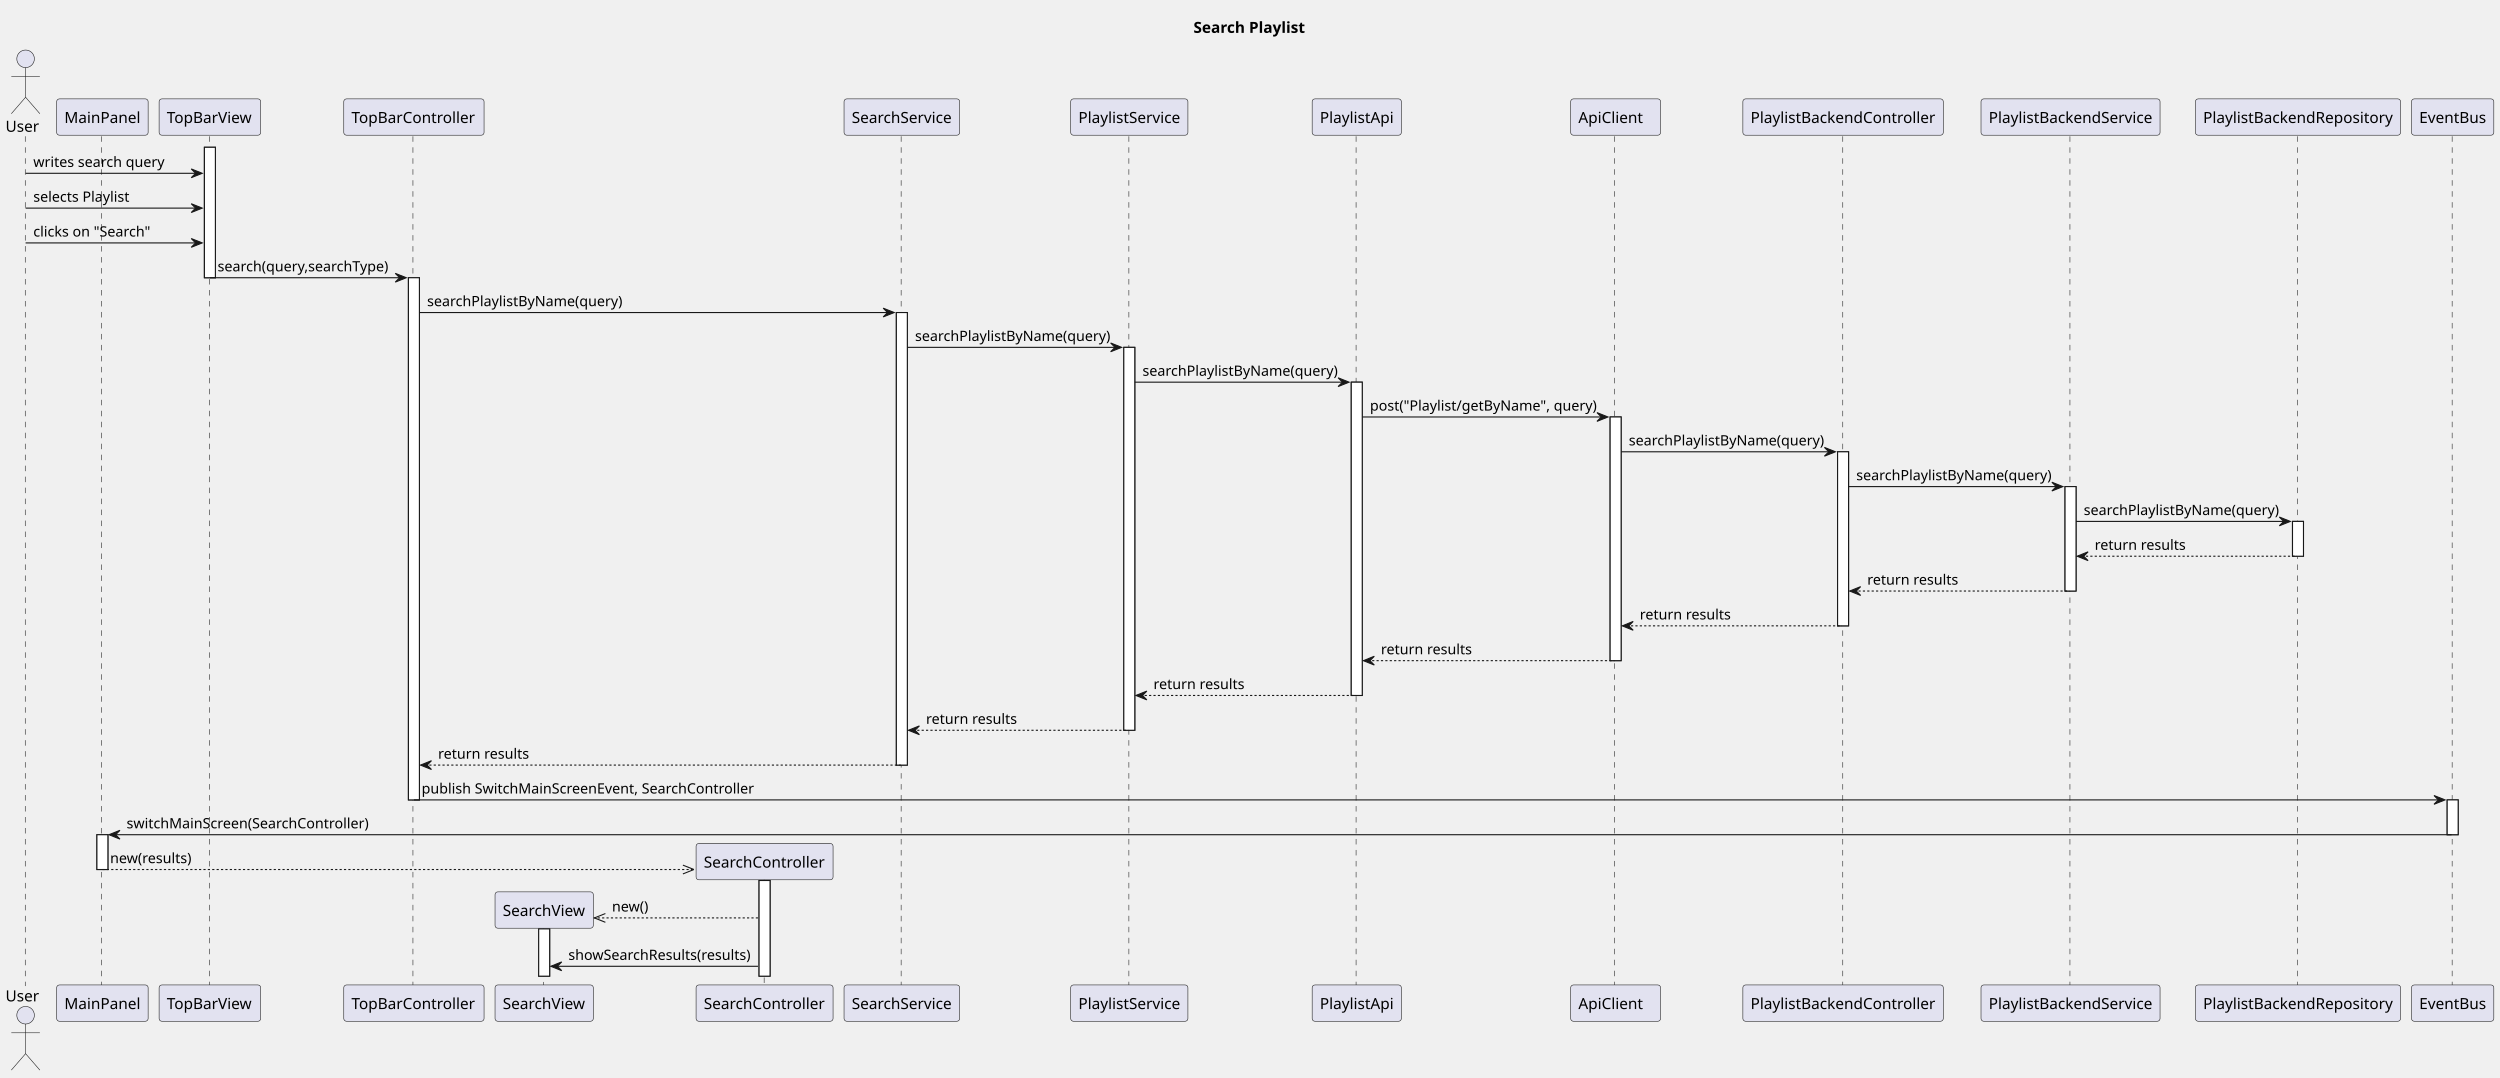
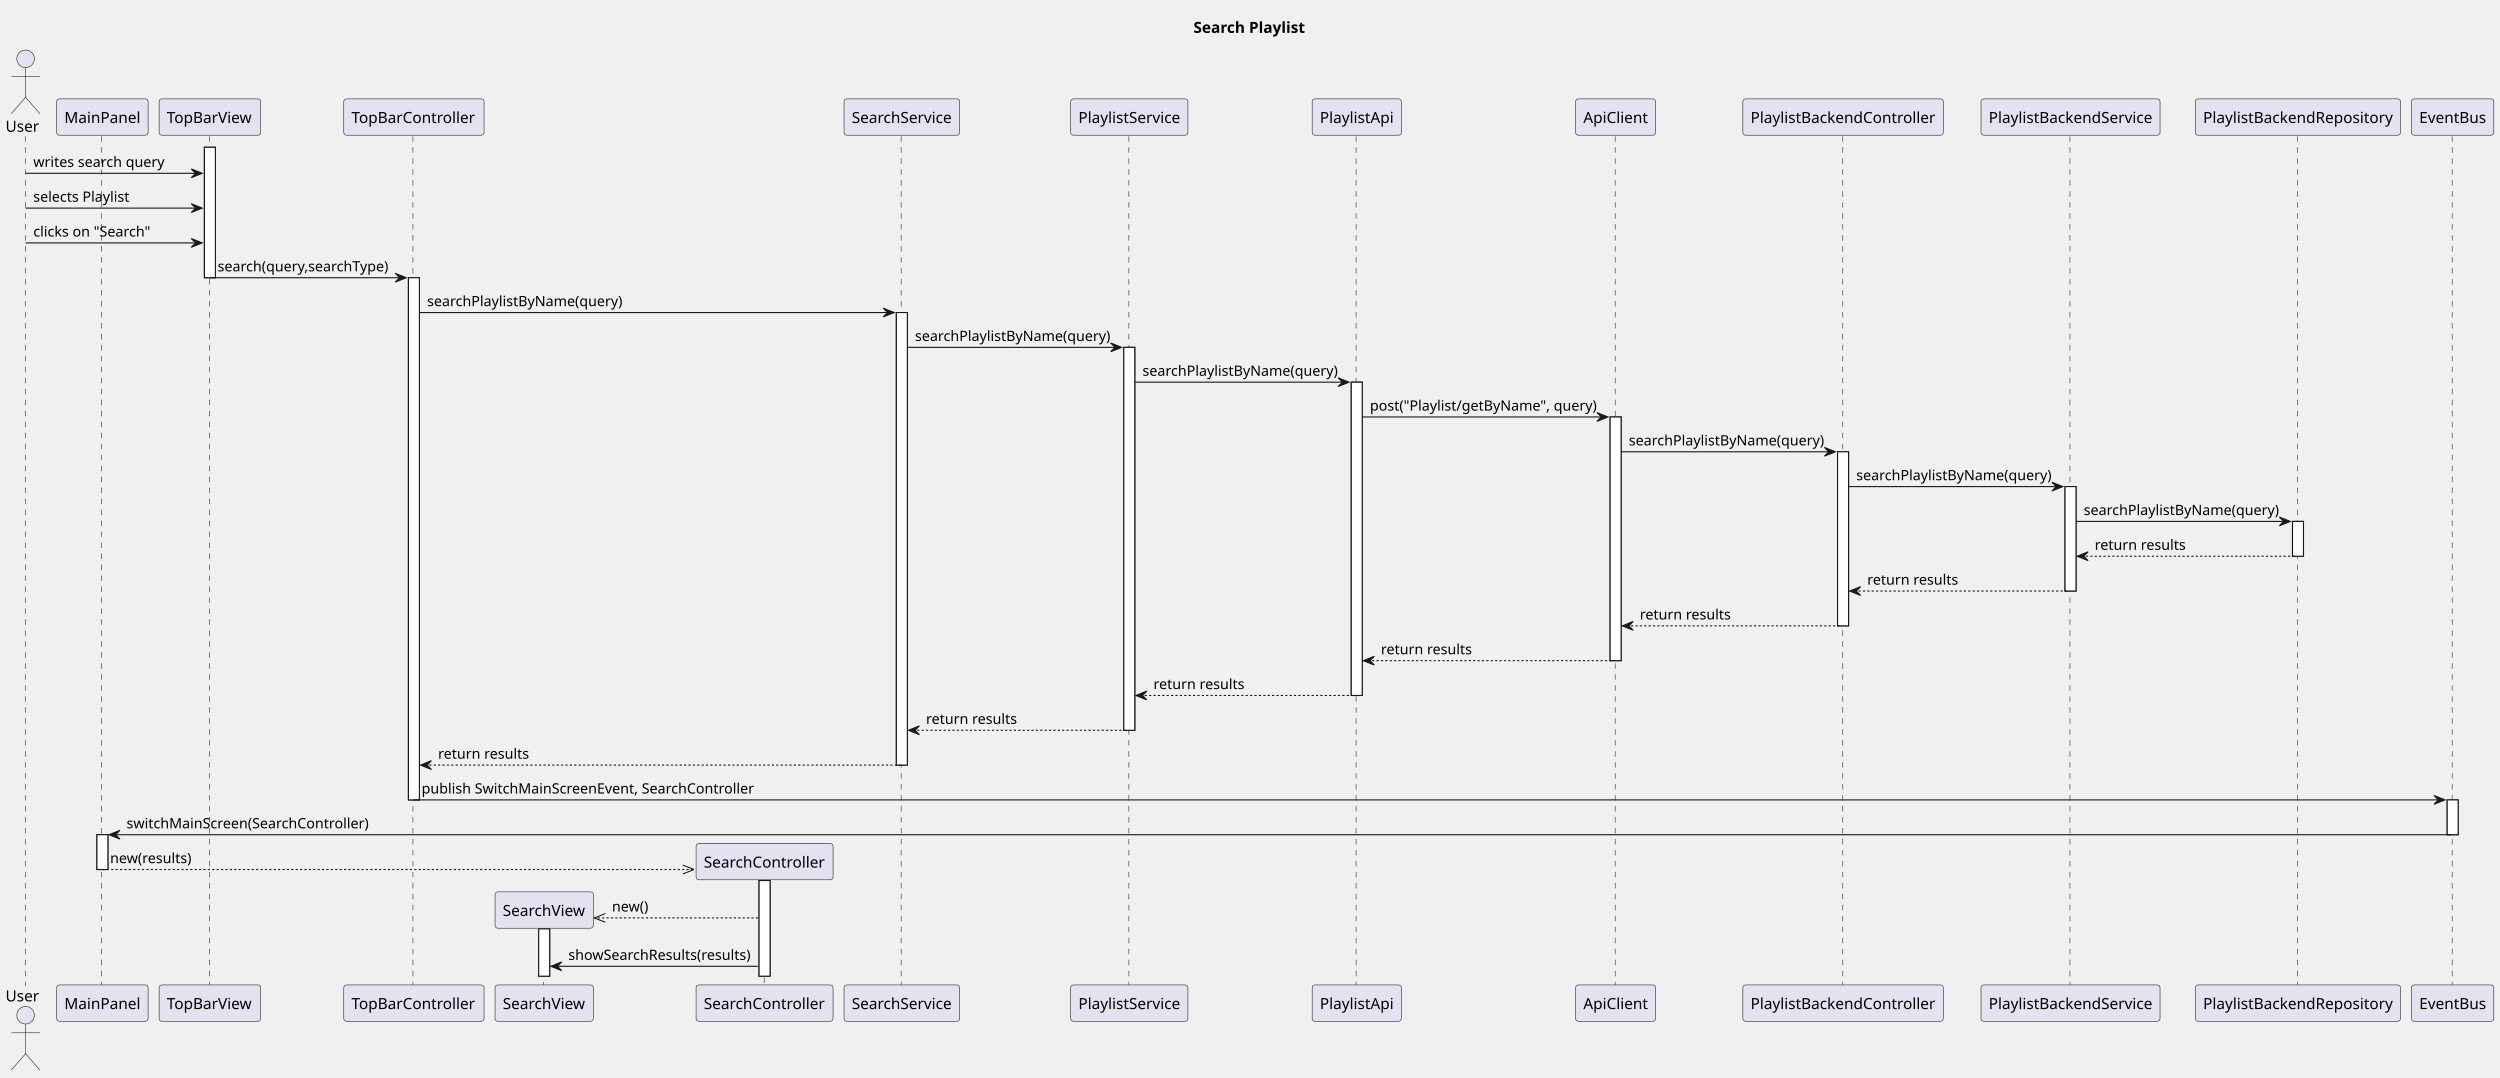
<svg xmlns="http://www.w3.org/2000/svg" contentStyleType="text/css" data-diagram-type="SEQUENCE" height="981px" preserveAspectRatio="none" style="width:2277px;height:981px;background:#FFFFFF;" version="1.1" viewBox="0 0 2277 981" width="2277px" zoomAndPan="magnify">
  <defs />
  <g>
    <text fill="#000000" font-family="sans-serif" font-size="14" font-weight="bold" lengthAdjust="spacing" textLength="101.388" x="1086.99" y="29.966">Search Playlist</text>
    <g>
      <rect fill="#FFFFFF" height="31.706" style="stroke:#181818;stroke-width:1;" width="10" x="88.268" y="760.256" />
    </g>
    <g>
      <rect fill="#FFFFFF" height="118.824" style="stroke:#181818;stroke-width:1;" width="10" x="186.173" y="134.136" />
    </g>
    <g>
      <rect fill="#FFFFFF" height="475.59" style="stroke:#181818;stroke-width:1;" width="10" x="371.993" y="252.96" />
    </g>
    <g>
      <rect fill="#FFFFFF" height="43.068" style="stroke:#181818;stroke-width:1;" width="10" x="490.632" y="846.03" />
    </g>
    <g>
      <rect fill="#FFFFFF" height="87.136" style="stroke:#181818;stroke-width:1;" width="10" x="691.37" y="801.962" />
    </g>
    <g>
      <rect fill="#FFFFFF" height="412.178" style="stroke:#181818;stroke-width:1;" width="10" x="816.401" y="284.666" />
    </g>
    <g>
      <rect fill="#FFFFFF" height="348.766" style="stroke:#181818;stroke-width:1;" width="10" x="1023.566" y="316.372" />
    </g>
    <g>
      <rect fill="#FFFFFF" height="285.354" style="stroke:#181818;stroke-width:1;" width="10" x="1230.731" y="348.078" />
    </g>
    <g>
      <rect fill="#FFFFFF" height="221.942" style="stroke:#181818;stroke-width:1;" width="10" x="1466.509" y="379.784" />
    </g>
    <g>
      <rect fill="#FFFFFF" height="158.53" style="stroke:#181818;stroke-width:1;" width="10" x="1673.675" y="411.49" />
    </g>
    <g>
      <rect fill="#FFFFFF" height="95.118" style="stroke:#181818;stroke-width:1;" width="10" x="1880.84" y="443.196" />
    </g>
    <g>
      <rect fill="#FFFFFF" height="31.706" style="stroke:#181818;stroke-width:1;" width="10" x="2088.005" y="474.902" />
    </g>
    <g>
      <rect fill="#FFFFFF" height="31.706" style="stroke:#181818;stroke-width:1;" width="10" x="2228.89" y="728.55" />
    </g>
    <g class="participant-lifeline" data-entity-uid="part1" data-qualified-name="User" id="part1-lifeline">
      <g>
        <rect fill="#000000" fill-opacity="0" height="773.962" width="8" x="19.309" y="124.136" />
        <line style="stroke:#181818;stroke-width:0.5;stroke-dasharray:5,5;" x1="23" x2="23" y1="124.136" y2="898.098" />
      </g>
    </g>
    <g class="participant-lifeline" data-entity-uid="part2" data-qualified-name="MainPanel" id="part2-lifeline">
      <g>
        <rect fill="#000000" fill-opacity="0" height="773.962" width="8" x="89.268" y="124.136" />
        <line style="stroke:#181818;stroke-width:0.5;stroke-dasharray:5,5;" x1="92.618" x2="92.618" y1="124.136" y2="898.098" />
      </g>
    </g>
    <g class="participant-lifeline" data-entity-uid="part3" data-qualified-name="TopBarView" id="part3-lifeline">
      <g>
        <rect fill="#000000" fill-opacity="0" height="773.962" width="8" x="187.173" y="124.136" />
        <line style="stroke:#181818;stroke-width:0.5;stroke-dasharray:5,5;" x1="190.918" x2="190.918" y1="124.136" y2="898.098" />
      </g>
    </g>
    <g class="participant-lifeline" data-entity-uid="part4" data-qualified-name="TopBarController" id="part4-lifeline">
      <g>
        <rect fill="#000000" fill-opacity="0" height="773.962" width="8" x="372.993" y="124.136" />
        <line style="stroke:#181818;stroke-width:0.5;stroke-dasharray:5,5;" x1="376.104" x2="376.104" y1="124.136" y2="898.098" />
      </g>
    </g>
    <g class="participant-lifeline" data-entity-uid="part5" data-qualified-name="SearchView" id="part5-lifeline">
      <g>
        <rect fill="#000000" fill-opacity="0" height="53.74" width="8" x="491.632" y="844.358" />
        <line style="stroke:#181818;stroke-width:0.5;stroke-dasharray:5,5;" x1="494.881" x2="494.881" y1="844.358" y2="898.098" />
      </g>
    </g>
    <g class="participant-lifeline" data-entity-uid="part6" data-qualified-name="SearchController" id="part6-lifeline">
      <g>
        <rect fill="#000000" fill-opacity="0" height="97.808" width="8" x="692.37" y="800.29" />
        <line style="stroke:#181818;stroke-width:0.5;stroke-dasharray:5,5;" x1="695.987" x2="695.987" y1="800.29" y2="898.098" />
      </g>
    </g>
    <g class="participant-lifeline" data-entity-uid="part7" data-qualified-name="SearchService" id="part7-lifeline">
      <g>
        <rect fill="#000000" fill-opacity="0" height="773.962" width="8" x="817.401" y="124.136" />
        <line style="stroke:#181818;stroke-width:0.5;stroke-dasharray:5,5;" x1="820.754" x2="820.754" y1="124.136" y2="898.098" />
      </g>
    </g>
    <g class="participant-lifeline" data-entity-uid="part8" data-qualified-name="PlaylistService" id="part8-lifeline">
      <g>
        <rect fill="#000000" fill-opacity="0" height="773.962" width="8" x="1024.566" y="124.136" />
        <line style="stroke:#181818;stroke-width:0.5;stroke-dasharray:5,5;" x1="1028.184" x2="1028.184" y1="124.136" y2="898.098" />
      </g>
    </g>
    <g class="participant-lifeline" data-entity-uid="part9" data-qualified-name="PlaylistApi" id="part9-lifeline">
      <g>
        <rect fill="#000000" fill-opacity="0" height="773.962" width="8" x="1231.731" y="124.136" />
        <line style="stroke:#181818;stroke-width:0.5;stroke-dasharray:5,5;" x1="1235.117" x2="1235.117" y1="124.136" y2="898.098" />
      </g>
    </g>
    <g class="participant-lifeline" data-entity-uid="part10" data-qualified-name="ApiClient" id="part10-lifeline">
      <g>
        <rect fill="#000000" fill-opacity="0" height="773.962" width="8" x="1467.509" y="124.136" />
-         <line style="stroke:#181818;stroke-width:0.5;stroke-dasharray:5,5;" x1="1470.574" x2="1470.574" y1="124.136" y2="898.098" />
+         <line style="stroke:#181818;stroke-width:0.5;stroke-dasharray:5,5;" x1="1471.089" x2="1471.089" y1="124.136" y2="898.098" />
      </g>
    </g>
    <g class="participant-lifeline" data-entity-uid="part11" data-qualified-name="PlaylistBackendController" id="part11-lifeline">
      <g>
        <rect fill="#000000" fill-opacity="0" height="773.962" width="8" x="1674.675" y="124.136" />
        <line style="stroke:#181818;stroke-width:0.5;stroke-dasharray:5,5;" x1="1678.402" x2="1678.402" y1="124.136" y2="898.098" />
      </g>
    </g>
    <g class="participant-lifeline" data-entity-uid="part12" data-qualified-name="PlaylistBackendService" id="part12-lifeline">
      <g>
        <rect fill="#000000" fill-opacity="0" height="773.962" width="8" x="1881.84" y="124.136" />
        <line style="stroke:#181818;stroke-width:0.5;stroke-dasharray:5,5;" x1="1885.304" x2="1885.304" y1="124.136" y2="898.098" />
      </g>
    </g>
    <g class="participant-lifeline" data-entity-uid="part13" data-qualified-name="PlaylistBackendRepository" id="part13-lifeline">
      <g>
        <rect fill="#000000" fill-opacity="0" height="773.962" width="8" x="2089.005" y="124.136" />
        <line style="stroke:#181818;stroke-width:0.5;stroke-dasharray:5,5;" x1="2092.597" x2="2092.597" y1="124.136" y2="898.098" />
      </g>
    </g>
    <g class="participant-lifeline" data-entity-uid="part14" data-qualified-name="EventBus" id="part14-lifeline">
      <g>
        <rect fill="#000000" fill-opacity="0" height="773.962" width="8" x="2229.89" y="124.136" />
        <line style="stroke:#181818;stroke-width:0.5;stroke-dasharray:5,5;" x1="2233.413" x2="2233.413" y1="124.136" y2="898.098" />
      </g>
    </g>
    <g class="participant participant-head" data-entity-uid="part1" data-qualified-name="User" id="part1-head">
      <text fill="#000000" font-family="sans-serif" font-size="14" lengthAdjust="spacing" textLength="30.618" x="5" y="120.034">User</text>
      <ellipse cx="23.309" cy="53.568" fill="#E2E2F0" rx="8" ry="8" style="stroke:#181818;stroke-width:0.5;" />
      <path d="M23.309,61.568 L23.309,88.568 M10.309,69.568 L36.309,69.568 M23.309,88.568 L10.309,103.568 M23.309,88.568 L36.309,103.568" fill="none" style="stroke:#181818;stroke-width:0.5;" />
    </g>
    <g class="participant participant-tail" data-entity-uid="part1" data-qualified-name="User" id="part1-tail">
      <text fill="#000000" font-family="sans-serif" font-size="14" lengthAdjust="spacing" textLength="30.618" x="5" y="912.064">User</text>
      <ellipse cx="23.309" cy="924.666" fill="#E2E2F0" rx="8" ry="8" style="stroke:#181818;stroke-width:0.5;" />
      <path d="M23.309,932.666 L23.309,959.666 M10.309,940.666 L36.309,940.666 M23.309,959.666 L10.309,974.666 M23.309,959.666 L36.309,974.666" fill="none" style="stroke:#181818;stroke-width:0.5;" />
    </g>
    <g class="participant participant-head" data-entity-uid="part2" data-qualified-name="MainPanel" id="part2-head">
      <rect fill="#E2E2F0" height="33.068" rx="2.5" ry="2.5" style="stroke:#181818;stroke-width:0.5;" width="83.3" x="51.618" y="90.068" />
      <text fill="#000000" font-family="sans-serif" font-size="14" lengthAdjust="spacing" textLength="69.3" x="58.618" y="112.034">MainPanel</text>
    </g>
    <g class="participant participant-tail" data-entity-uid="part2" data-qualified-name="MainPanel" id="part2-tail">
      <rect fill="#E2E2F0" height="33.068" rx="2.5" ry="2.5" style="stroke:#181818;stroke-width:0.5;" width="83.3" x="51.618" y="897.098" />
      <text fill="#000000" font-family="sans-serif" font-size="14" lengthAdjust="spacing" textLength="69.3" x="58.618" y="919.064">MainPanel</text>
    </g>
    <g class="participant participant-head" data-entity-uid="part3" data-qualified-name="TopBarView" id="part3-head">
      <rect fill="#E2E2F0" height="33.068" rx="2.5" ry="2.5" style="stroke:#181818;stroke-width:0.5;" width="92.512" x="144.918" y="90.068" />
      <text fill="#000000" font-family="sans-serif" font-size="14" lengthAdjust="spacing" textLength="78.512" x="151.918" y="112.034">TopBarView</text>
    </g>
    <g class="participant participant-tail" data-entity-uid="part3" data-qualified-name="TopBarView" id="part3-tail">
      <rect fill="#E2E2F0" height="33.068" rx="2.5" ry="2.5" style="stroke:#181818;stroke-width:0.5;" width="92.512" x="144.918" y="897.098" />
      <text fill="#000000" font-family="sans-serif" font-size="14" lengthAdjust="spacing" textLength="78.512" x="151.918" y="919.064">TopBarView</text>
    </g>
    <g class="participant participant-head" data-entity-uid="part4" data-qualified-name="TopBarController" id="part4-head">
      <rect fill="#E2E2F0" height="33.068" rx="2.5" ry="2.5" style="stroke:#181818;stroke-width:0.5;" width="127.778" x="313.104" y="90.068" />
      <text fill="#000000" font-family="sans-serif" font-size="14" lengthAdjust="spacing" textLength="113.778" x="320.104" y="112.034">TopBarController</text>
    </g>
    <g class="participant participant-tail" data-entity-uid="part4" data-qualified-name="TopBarController" id="part4-tail">
      <rect fill="#E2E2F0" height="33.068" rx="2.5" ry="2.5" style="stroke:#181818;stroke-width:0.5;" width="127.778" x="313.104" y="897.098" />
      <text fill="#000000" font-family="sans-serif" font-size="14" lengthAdjust="spacing" textLength="113.778" x="320.104" y="919.064">TopBarController</text>
    </g>
    <g class="participant participant-tail" data-entity-uid="part5" data-qualified-name="SearchView" id="part5-tail">
      <rect fill="#E2E2F0" height="33.068" rx="2.5" ry="2.5" style="stroke:#181818;stroke-width:0.5;" width="89.502" x="450.881" y="897.098" />
      <text fill="#000000" font-family="sans-serif" font-size="14" lengthAdjust="spacing" textLength="75.502" x="457.881" y="919.064">SearchView</text>
    </g>
    <g class="participant participant-tail" data-entity-uid="part6" data-qualified-name="SearchController" id="part6-tail">
      <rect fill="#E2E2F0" height="33.068" rx="2.5" ry="2.5" style="stroke:#181818;stroke-width:0.5;" width="124.768" x="633.987" y="897.098" />
      <text fill="#000000" font-family="sans-serif" font-size="14" lengthAdjust="spacing" textLength="110.768" x="640.987" y="919.064">SearchController</text>
    </g>
    <g class="participant participant-head" data-entity-uid="part7" data-qualified-name="SearchService" id="part7-head">
      <rect fill="#E2E2F0" height="33.068" rx="2.5" ry="2.5" style="stroke:#181818;stroke-width:0.5;" width="105.294" x="768.754" y="90.068" />
      <text fill="#000000" font-family="sans-serif" font-size="14" lengthAdjust="spacing" textLength="91.294" x="775.754" y="112.034">SearchService</text>
    </g>
    <g class="participant participant-tail" data-entity-uid="part7" data-qualified-name="SearchService" id="part7-tail">
      <rect fill="#E2E2F0" height="33.068" rx="2.5" ry="2.5" style="stroke:#181818;stroke-width:0.5;" width="105.294" x="768.754" y="897.098" />
      <text fill="#000000" font-family="sans-serif" font-size="14" lengthAdjust="spacing" textLength="91.294" x="775.754" y="919.064">SearchService</text>
    </g>
    <g class="participant participant-head" data-entity-uid="part8" data-qualified-name="PlaylistService" id="part8-head">
      <rect fill="#E2E2F0" height="33.068" rx="2.5" ry="2.5" style="stroke:#181818;stroke-width:0.5;" width="106.764" x="975.184" y="90.068" />
      <text fill="#000000" font-family="sans-serif" font-size="14" lengthAdjust="spacing" textLength="92.764" x="982.184" y="112.034">PlaylistService</text>
    </g>
    <g class="participant participant-tail" data-entity-uid="part8" data-qualified-name="PlaylistService" id="part8-tail">
      <rect fill="#E2E2F0" height="33.068" rx="2.5" ry="2.5" style="stroke:#181818;stroke-width:0.5;" width="106.764" x="975.184" y="897.098" />
      <text fill="#000000" font-family="sans-serif" font-size="14" lengthAdjust="spacing" textLength="92.764" x="982.184" y="919.064">PlaylistService</text>
    </g>
    <g class="participant participant-head" data-entity-uid="part9" data-qualified-name="PlaylistApi" id="part9-head">
      <rect fill="#E2E2F0" height="33.068" rx="2.5" ry="2.5" style="stroke:#181818;stroke-width:0.5;" width="81.228" x="1195.117" y="90.068" />
      <text fill="#000000" font-family="sans-serif" font-size="14" lengthAdjust="spacing" textLength="67.228" x="1202.117" y="112.034">PlaylistApi</text>
    </g>
    <g class="participant participant-tail" data-entity-uid="part9" data-qualified-name="PlaylistApi" id="part9-tail">
      <rect fill="#E2E2F0" height="33.068" rx="2.5" ry="2.5" style="stroke:#181818;stroke-width:0.5;" width="81.228" x="1195.117" y="897.098" />
      <text fill="#000000" font-family="sans-serif" font-size="14" lengthAdjust="spacing" textLength="67.228" x="1202.117" y="919.064">PlaylistApi</text>
    </g>
    <g class="participant participant-head" data-entity-uid="part10" data-qualified-name="ApiClient" id="part10-head">
-       <rect fill="#E2E2F0" height="33.068" rx="2.5" ry="2.5" style="stroke:#181818;stroke-width:0.5;" width="81.872" x="1430.574" y="90.068" />
-       <text fill="#000000" font-family="sans-serif" font-size="14" lengthAdjust="spacing" textLength="67.872" x="1437.574" y="112.034">ApiClient</text>
+       <rect fill="#E2E2F0" height="33.068" rx="2.5" ry="2.5" style="stroke:#181818;stroke-width:0.5;" width="72.842" x="1435.089" y="90.068" />
+       <text fill="#000000" font-family="sans-serif" font-size="14" lengthAdjust="spacing" textLength="58.842" x="1442.089" y="112.034">ApiClient</text>
    </g>
    <g class="participant participant-tail" data-entity-uid="part10" data-qualified-name="ApiClient" id="part10-tail">
-       <rect fill="#E2E2F0" height="33.068" rx="2.5" ry="2.5" style="stroke:#181818;stroke-width:0.5;" width="81.872" x="1430.574" y="897.098" />
-       <text fill="#000000" font-family="sans-serif" font-size="14" lengthAdjust="spacing" textLength="67.872" x="1437.574" y="919.064">ApiClient</text>
+       <rect fill="#E2E2F0" height="33.068" rx="2.5" ry="2.5" style="stroke:#181818;stroke-width:0.5;" width="72.842" x="1435.089" y="897.098" />
+       <text fill="#000000" font-family="sans-serif" font-size="14" lengthAdjust="spacing" textLength="58.842" x="1442.089" y="919.064">ApiClient</text>
    </g>
    <g class="participant participant-head" data-entity-uid="part11" data-qualified-name="PlaylistBackendController" id="part11-head">
      <rect fill="#E2E2F0" height="33.068" rx="2.5" ry="2.5" style="stroke:#181818;stroke-width:0.5;" width="182.545" x="1587.402" y="90.068" />
      <text fill="#000000" font-family="sans-serif" font-size="14" lengthAdjust="spacing" textLength="168.545" x="1594.402" y="112.034">PlaylistBackendController</text>
    </g>
    <g class="participant participant-tail" data-entity-uid="part11" data-qualified-name="PlaylistBackendController" id="part11-tail">
      <rect fill="#E2E2F0" height="33.068" rx="2.5" ry="2.5" style="stroke:#181818;stroke-width:0.5;" width="182.545" x="1587.402" y="897.098" />
      <text fill="#000000" font-family="sans-serif" font-size="14" lengthAdjust="spacing" textLength="168.545" x="1594.402" y="919.064">PlaylistBackendController</text>
    </g>
    <g class="participant participant-head" data-entity-uid="part12" data-qualified-name="PlaylistBackendService" id="part12-head">
      <rect fill="#E2E2F0" height="33.068" rx="2.5" ry="2.5" style="stroke:#181818;stroke-width:0.5;" width="163.071" x="1804.304" y="90.068" />
      <text fill="#000000" font-family="sans-serif" font-size="14" lengthAdjust="spacing" textLength="149.071" x="1811.304" y="112.034">PlaylistBackendService</text>
    </g>
    <g class="participant participant-tail" data-entity-uid="part12" data-qualified-name="PlaylistBackendService" id="part12-tail">
      <rect fill="#E2E2F0" height="33.068" rx="2.5" ry="2.5" style="stroke:#181818;stroke-width:0.5;" width="163.071" x="1804.304" y="897.098" />
      <text fill="#000000" font-family="sans-serif" font-size="14" lengthAdjust="spacing" textLength="149.071" x="1811.304" y="919.064">PlaylistBackendService</text>
    </g>
    <g class="participant participant-head" data-entity-uid="part13" data-qualified-name="PlaylistBackendRepository" id="part13-head">
      <rect fill="#E2E2F0" height="33.068" rx="2.5" ry="2.5" style="stroke:#181818;stroke-width:0.5;" width="186.815" x="1999.597" y="90.068" />
      <text fill="#000000" font-family="sans-serif" font-size="14" lengthAdjust="spacing" textLength="172.815" x="2006.597" y="112.034">PlaylistBackendRepository</text>
    </g>
    <g class="participant participant-tail" data-entity-uid="part13" data-qualified-name="PlaylistBackendRepository" id="part13-tail">
      <rect fill="#E2E2F0" height="33.068" rx="2.5" ry="2.5" style="stroke:#181818;stroke-width:0.5;" width="186.815" x="1999.597" y="897.098" />
      <text fill="#000000" font-family="sans-serif" font-size="14" lengthAdjust="spacing" textLength="172.815" x="2006.597" y="919.064">PlaylistBackendRepository</text>
    </g>
    <g class="participant participant-head" data-entity-uid="part14" data-qualified-name="EventBus" id="part14-head">
      <rect fill="#E2E2F0" height="33.068" rx="2.5" ry="2.5" style="stroke:#181818;stroke-width:0.5;" width="74.956" x="2196.413" y="90.068" />
      <text fill="#000000" font-family="sans-serif" font-size="14" lengthAdjust="spacing" textLength="60.956" x="2203.413" y="112.034">EventBus</text>
    </g>
    <g class="participant participant-tail" data-entity-uid="part14" data-qualified-name="EventBus" id="part14-tail">
      <rect fill="#E2E2F0" height="33.068" rx="2.5" ry="2.5" style="stroke:#181818;stroke-width:0.5;" width="74.956" x="2196.413" y="897.098" />
      <text fill="#000000" font-family="sans-serif" font-size="14" lengthAdjust="spacing" textLength="60.956" x="2203.413" y="919.064">EventBus</text>
    </g>
    <g>
      <rect fill="#FFFFFF" height="31.706" style="stroke:#181818;stroke-width:1;" width="10" x="88.268" y="760.256" />
    </g>
    <g>
      <rect fill="#FFFFFF" height="118.824" style="stroke:#181818;stroke-width:1;" width="10" x="186.173" y="134.136" />
    </g>
    <g>
      <rect fill="#FFFFFF" height="475.59" style="stroke:#181818;stroke-width:1;" width="10" x="371.993" y="252.96" />
    </g>
    <g>
      <rect fill="#FFFFFF" height="43.068" style="stroke:#181818;stroke-width:1;" width="10" x="490.632" y="846.03" />
    </g>
    <g>
      <rect fill="#FFFFFF" height="87.136" style="stroke:#181818;stroke-width:1;" width="10" x="691.37" y="801.962" />
    </g>
    <g>
      <rect fill="#FFFFFF" height="412.178" style="stroke:#181818;stroke-width:1;" width="10" x="816.401" y="284.666" />
    </g>
    <g>
      <rect fill="#FFFFFF" height="348.766" style="stroke:#181818;stroke-width:1;" width="10" x="1023.566" y="316.372" />
    </g>
    <g>
      <rect fill="#FFFFFF" height="285.354" style="stroke:#181818;stroke-width:1;" width="10" x="1230.731" y="348.078" />
    </g>
    <g>
      <rect fill="#FFFFFF" height="221.942" style="stroke:#181818;stroke-width:1;" width="10" x="1466.509" y="379.784" />
    </g>
    <g>
      <rect fill="#FFFFFF" height="158.53" style="stroke:#181818;stroke-width:1;" width="10" x="1673.675" y="411.49" />
    </g>
    <g>
      <rect fill="#FFFFFF" height="95.118" style="stroke:#181818;stroke-width:1;" width="10" x="1880.84" y="443.196" />
    </g>
    <g>
      <rect fill="#FFFFFF" height="31.706" style="stroke:#181818;stroke-width:1;" width="10" x="2088.005" y="474.902" />
    </g>
    <g>
      <rect fill="#FFFFFF" height="31.706" style="stroke:#181818;stroke-width:1;" width="10" x="2228.89" y="728.55" />
    </g>
    <g class="message" data-entity-1="part1" data-entity-2="part3" id="msg1">
      <polygon fill="#181818" points="174.173,153.842,184.173,157.842,174.173,161.842,178.173,157.842" style="stroke:#181818;stroke-width:1;" />
      <line style="stroke:#181818;stroke-width:1;" x1="23.309" x2="180.173" y1="157.842" y2="157.842" />
      <text fill="#000000" font-family="sans-serif" font-size="13" lengthAdjust="spacing" textLength="119.808" x="30.309" y="152.033">writes search query</text>
    </g>
    <g class="message" data-entity-1="part1" data-entity-2="part3" id="msg2">
      <polygon fill="#181818" points="174.173,185.548,184.173,189.548,174.173,193.548,178.173,189.548" style="stroke:#181818;stroke-width:1;" />
      <line style="stroke:#181818;stroke-width:1;" x1="23.309" x2="180.173" y1="189.548" y2="189.548" />
      <text fill="#000000" font-family="sans-serif" font-size="13" lengthAdjust="spacing" textLength="87.555" x="30.309" y="183.739">selects Playlist</text>
    </g>
    <g class="message" data-entity-1="part1" data-entity-2="part3" id="msg3">
      <polygon fill="#181818" points="174.173,217.254,184.173,221.254,174.173,225.254,178.173,221.254" style="stroke:#181818;stroke-width:1;" />
      <line style="stroke:#181818;stroke-width:1;" x1="23.309" x2="180.173" y1="221.254" y2="221.254" />
      <text fill="#000000" font-family="sans-serif" font-size="13" lengthAdjust="spacing" textLength="107.029" x="30.309" y="215.445">clicks on "Search"</text>
    </g>
    <g class="message" data-entity-1="part3" data-entity-2="part4" id="msg4">
      <polygon fill="#181818" points="359.993,248.96,369.993,252.96,359.993,256.96,363.993,252.96" style="stroke:#181818;stroke-width:1;" />
      <line style="stroke:#181818;stroke-width:1;" x1="191.173" x2="365.993" y1="252.96" y2="252.96" />
      <text fill="#000000" font-family="sans-serif" font-size="13" lengthAdjust="spacing" textLength="156.819" x="198.173" y="247.151">search(query,searchType)</text>
    </g>
    <g class="message" data-entity-1="part4" data-entity-2="part7" id="msg5">
      <polygon fill="#181818" points="804.401,280.666,814.401,284.666,804.401,288.666,808.401,284.666" style="stroke:#181818;stroke-width:1;" />
      <line style="stroke:#181818;stroke-width:1;" x1="381.993" x2="810.401" y1="284.666" y2="284.666" />
      <text fill="#000000" font-family="sans-serif" font-size="13" lengthAdjust="spacing" textLength="178.165" x="388.993" y="278.857">searchPlaylistByName(query)</text>
    </g>
    <g class="message" data-entity-1="part7" data-entity-2="part8" id="msg6">
      <polygon fill="#181818" points="1011.566,312.372,1021.566,316.372,1011.566,320.372,1015.566,316.372" style="stroke:#181818;stroke-width:1;" />
      <line style="stroke:#181818;stroke-width:1;" x1="826.401" x2="1017.566" y1="316.372" y2="316.372" />
      <text fill="#000000" font-family="sans-serif" font-size="13" lengthAdjust="spacing" textLength="178.165" x="833.401" y="310.563">searchPlaylistByName(query)</text>
    </g>
    <g class="message" data-entity-1="part8" data-entity-2="part9" id="msg7">
      <polygon fill="#181818" points="1218.731,344.078,1228.731,348.078,1218.731,352.078,1222.731,348.078" style="stroke:#181818;stroke-width:1;" />
      <line style="stroke:#181818;stroke-width:1;" x1="1033.566" x2="1224.731" y1="348.078" y2="348.078" />
      <text fill="#000000" font-family="sans-serif" font-size="13" lengthAdjust="spacing" textLength="178.165" x="1040.566" y="342.269">searchPlaylistByName(query)</text>
    </g>
    <g class="message" data-entity-1="part9" data-entity-2="part10" id="msg8">
      <polygon fill="#181818" points="1454.509,375.784,1464.509,379.784,1454.509,383.784,1458.509,379.784" style="stroke:#181818;stroke-width:1;" />
      <line style="stroke:#181818;stroke-width:1;" x1="1240.731" x2="1460.509" y1="379.784" y2="379.784" />
      <text fill="#000000" font-family="sans-serif" font-size="13" lengthAdjust="spacing" textLength="206.778" x="1247.731" y="373.975">post("Playlist/getByName", query)</text>
    </g>
    <g class="message" data-entity-1="part10" data-entity-2="part11" id="msg9">
      <polygon fill="#181818" points="1661.675,407.49,1671.675,411.49,1661.675,415.49,1665.675,411.49" style="stroke:#181818;stroke-width:1;" />
      <line style="stroke:#181818;stroke-width:1;" x1="1476.509" x2="1667.675" y1="411.49" y2="411.49" />
      <text fill="#000000" font-family="sans-serif" font-size="13" lengthAdjust="spacing" textLength="178.165" x="1483.509" y="405.681">searchPlaylistByName(query)</text>
    </g>
    <g class="message" data-entity-1="part11" data-entity-2="part12" id="msg10">
      <polygon fill="#181818" points="1868.84,439.196,1878.84,443.196,1868.84,447.196,1872.84,443.196" style="stroke:#181818;stroke-width:1;" />
      <line style="stroke:#181818;stroke-width:1;" x1="1683.675" x2="1874.84" y1="443.196" y2="443.196" />
      <text fill="#000000" font-family="sans-serif" font-size="13" lengthAdjust="spacing" textLength="178.165" x="1690.675" y="437.387">searchPlaylistByName(query)</text>
    </g>
    <g class="message" data-entity-1="part12" data-entity-2="part13" id="msg11">
      <polygon fill="#181818" points="2076.005,470.902,2086.005,474.902,2076.005,478.902,2080.005,474.902" style="stroke:#181818;stroke-width:1;" />
      <line style="stroke:#181818;stroke-width:1;" x1="1890.84" x2="2082.005" y1="474.902" y2="474.902" />
      <text fill="#000000" font-family="sans-serif" font-size="13" lengthAdjust="spacing" textLength="178.165" x="1897.84" y="469.093">searchPlaylistByName(query)</text>
    </g>
    <g class="message" data-entity-1="part13" data-entity-2="part12" id="msg12">
      <polygon fill="#181818" points="1901.84,502.608,1891.84,506.608,1901.84,510.608,1897.84,506.608" style="stroke:#181818;stroke-width:1;" />
      <line style="stroke:#181818;stroke-width:1;stroke-dasharray:2,2;" x1="1895.84" x2="2092.005" y1="506.608" y2="506.608" />
      <text fill="#000000" font-family="sans-serif" font-size="13" lengthAdjust="spacing" textLength="83.447" x="1907.84" y="500.799">return results</text>
    </g>
    <g class="message" data-entity-1="part12" data-entity-2="part11" id="msg13">
      <polygon fill="#181818" points="1694.675,534.314,1684.675,538.314,1694.675,542.314,1690.675,538.314" style="stroke:#181818;stroke-width:1;" />
      <line style="stroke:#181818;stroke-width:1;stroke-dasharray:2,2;" x1="1688.675" x2="1884.84" y1="538.314" y2="538.314" />
      <text fill="#000000" font-family="sans-serif" font-size="13" lengthAdjust="spacing" textLength="83.447" x="1700.675" y="532.505">return results</text>
    </g>
    <g class="message" data-entity-1="part11" data-entity-2="part10" id="msg14">
      <polygon fill="#181818" points="1487.509,566.02,1477.509,570.02,1487.509,574.02,1483.509,570.02" style="stroke:#181818;stroke-width:1;" />
      <line style="stroke:#181818;stroke-width:1;stroke-dasharray:2,2;" x1="1481.509" x2="1677.675" y1="570.02" y2="570.02" />
      <text fill="#000000" font-family="sans-serif" font-size="13" lengthAdjust="spacing" textLength="83.447" x="1493.509" y="564.211">return results</text>
    </g>
    <g class="message" data-entity-1="part10" data-entity-2="part9" id="msg15">
      <polygon fill="#181818" points="1251.731,597.726,1241.731,601.726,1251.731,605.726,1247.731,601.726" style="stroke:#181818;stroke-width:1;" />
      <line style="stroke:#181818;stroke-width:1;stroke-dasharray:2,2;" x1="1245.731" x2="1470.509" y1="601.726" y2="601.726" />
      <text fill="#000000" font-family="sans-serif" font-size="13" lengthAdjust="spacing" textLength="83.447" x="1257.731" y="595.917">return results</text>
    </g>
    <g class="message" data-entity-1="part9" data-entity-2="part8" id="msg16">
      <polygon fill="#181818" points="1044.566,629.432,1034.566,633.432,1044.566,637.432,1040.566,633.432" style="stroke:#181818;stroke-width:1;" />
      <line style="stroke:#181818;stroke-width:1;stroke-dasharray:2,2;" x1="1038.566" x2="1234.731" y1="633.432" y2="633.432" />
      <text fill="#000000" font-family="sans-serif" font-size="13" lengthAdjust="spacing" textLength="83.447" x="1050.566" y="627.623">return results</text>
    </g>
    <g class="message" data-entity-1="part8" data-entity-2="part7" id="msg17">
      <polygon fill="#181818" points="837.401,661.138,827.401,665.138,837.401,669.138,833.401,665.138" style="stroke:#181818;stroke-width:1;" />
      <line style="stroke:#181818;stroke-width:1;stroke-dasharray:2,2;" x1="831.401" x2="1027.566" y1="665.138" y2="665.138" />
      <text fill="#000000" font-family="sans-serif" font-size="13" lengthAdjust="spacing" textLength="83.447" x="843.401" y="659.329">return results</text>
    </g>
    <g class="message" data-entity-1="part7" data-entity-2="part4" id="msg18">
      <polygon fill="#181818" points="392.993,692.844,382.993,696.844,392.993,700.844,388.993,696.844" style="stroke:#181818;stroke-width:1;" />
      <line style="stroke:#181818;stroke-width:1;stroke-dasharray:2,2;" x1="386.993" x2="820.401" y1="696.844" y2="696.844" />
      <text fill="#000000" font-family="sans-serif" font-size="13" lengthAdjust="spacing" textLength="83.447" x="398.993" y="691.035">return results</text>
    </g>
    <g class="message" data-entity-1="part4" data-entity-2="part14" id="msg19">
      <polygon fill="#181818" points="2216.89,724.55,2226.89,728.55,2216.89,732.55,2220.89,728.55" style="stroke:#181818;stroke-width:1;" />
      <line style="stroke:#181818;stroke-width:1;" x1="376.993" x2="2222.89" y1="728.55" y2="728.55" />
      <text fill="#000000" font-family="sans-serif" font-size="13" lengthAdjust="spacing" textLength="303.576" x="383.993" y="722.741">publish SwitchMainScreenEvent, SearchController</text>
    </g>
    <g class="message" data-entity-1="part14" data-entity-2="part2" id="msg20">
      <polygon fill="#181818" points="109.268,756.256,99.268,760.256,109.268,764.256,105.268,760.256" style="stroke:#181818;stroke-width:1;" />
      <line style="stroke:#181818;stroke-width:1;" x1="103.268" x2="2232.89" y1="760.256" y2="760.256" />
      <text fill="#000000" font-family="sans-serif" font-size="13" lengthAdjust="spacing" textLength="221.338" x="115.268" y="754.447">switchMainScreen(SearchController)</text>
    </g>
    <g class="message" data-entity-1="part2" data-entity-2="part6" id="msg21">
      <line style="stroke:#181818;stroke-width:1;" x1="631.987" x2="621.987" y1="791.962" y2="787.962" />
      <line style="stroke:#181818;stroke-width:1;" x1="631.987" x2="621.987" y1="791.962" y2="795.962" />
      <line style="stroke:#181818;stroke-width:1;stroke-dasharray:2,2;" x1="93.268" x2="632.987" y1="791.962" y2="791.962" />
      <text fill="#000000" font-family="sans-serif" font-size="13" lengthAdjust="spacing" textLength="74.62" x="100.268" y="786.153">new(results)</text>
    </g>
    <rect fill="#E2E2F0" height="33.068" rx="2.5" ry="2.5" style="stroke:#181818;stroke-width:0.5;" width="124.768" x="633.987" y="768.256" />
    <text fill="#000000" font-family="sans-serif" font-size="14" lengthAdjust="spacing" textLength="110.768" x="640.987" y="790.222">SearchController</text>
    <g class="message" data-entity-1="part6" data-entity-2="part5" id="msg23">
      <line style="stroke:#181818;stroke-width:1;" x1="541.383" x2="551.383" y1="836.03" y2="832.03" />
      <line style="stroke:#181818;stroke-width:1;" x1="541.383" x2="551.383" y1="836.03" y2="840.03" />
      <line style="stroke:#181818;stroke-width:1;stroke-dasharray:2,2;" x1="540.383" x2="690.37" y1="836.03" y2="836.03" />
      <text fill="#000000" font-family="sans-serif" font-size="13" lengthAdjust="spacing" textLength="33.384" x="557.383" y="830.221">new()</text>
    </g>
    <rect fill="#E2E2F0" height="33.068" rx="2.5" ry="2.5" style="stroke:#181818;stroke-width:0.5;" width="89.502" x="450.881" y="812.324" />
    <text fill="#000000" font-family="sans-serif" font-size="14" lengthAdjust="spacing" textLength="75.502" x="457.881" y="834.29">SearchView</text>
    <g class="message" data-entity-1="part6" data-entity-2="part5" id="msg25">
      <polygon fill="#181818" points="511.632,876.098,501.632,880.098,511.632,884.098,507.632,880.098" style="stroke:#181818;stroke-width:1;" />
      <line style="stroke:#181818;stroke-width:1;" x1="505.632" x2="690.37" y1="880.098" y2="880.098" />
      <text fill="#000000" font-family="sans-serif" font-size="13" lengthAdjust="spacing" textLength="166.738" x="517.632" y="874.289">showSearchResults(results)</text>
    </g>
  </g>
</svg>
